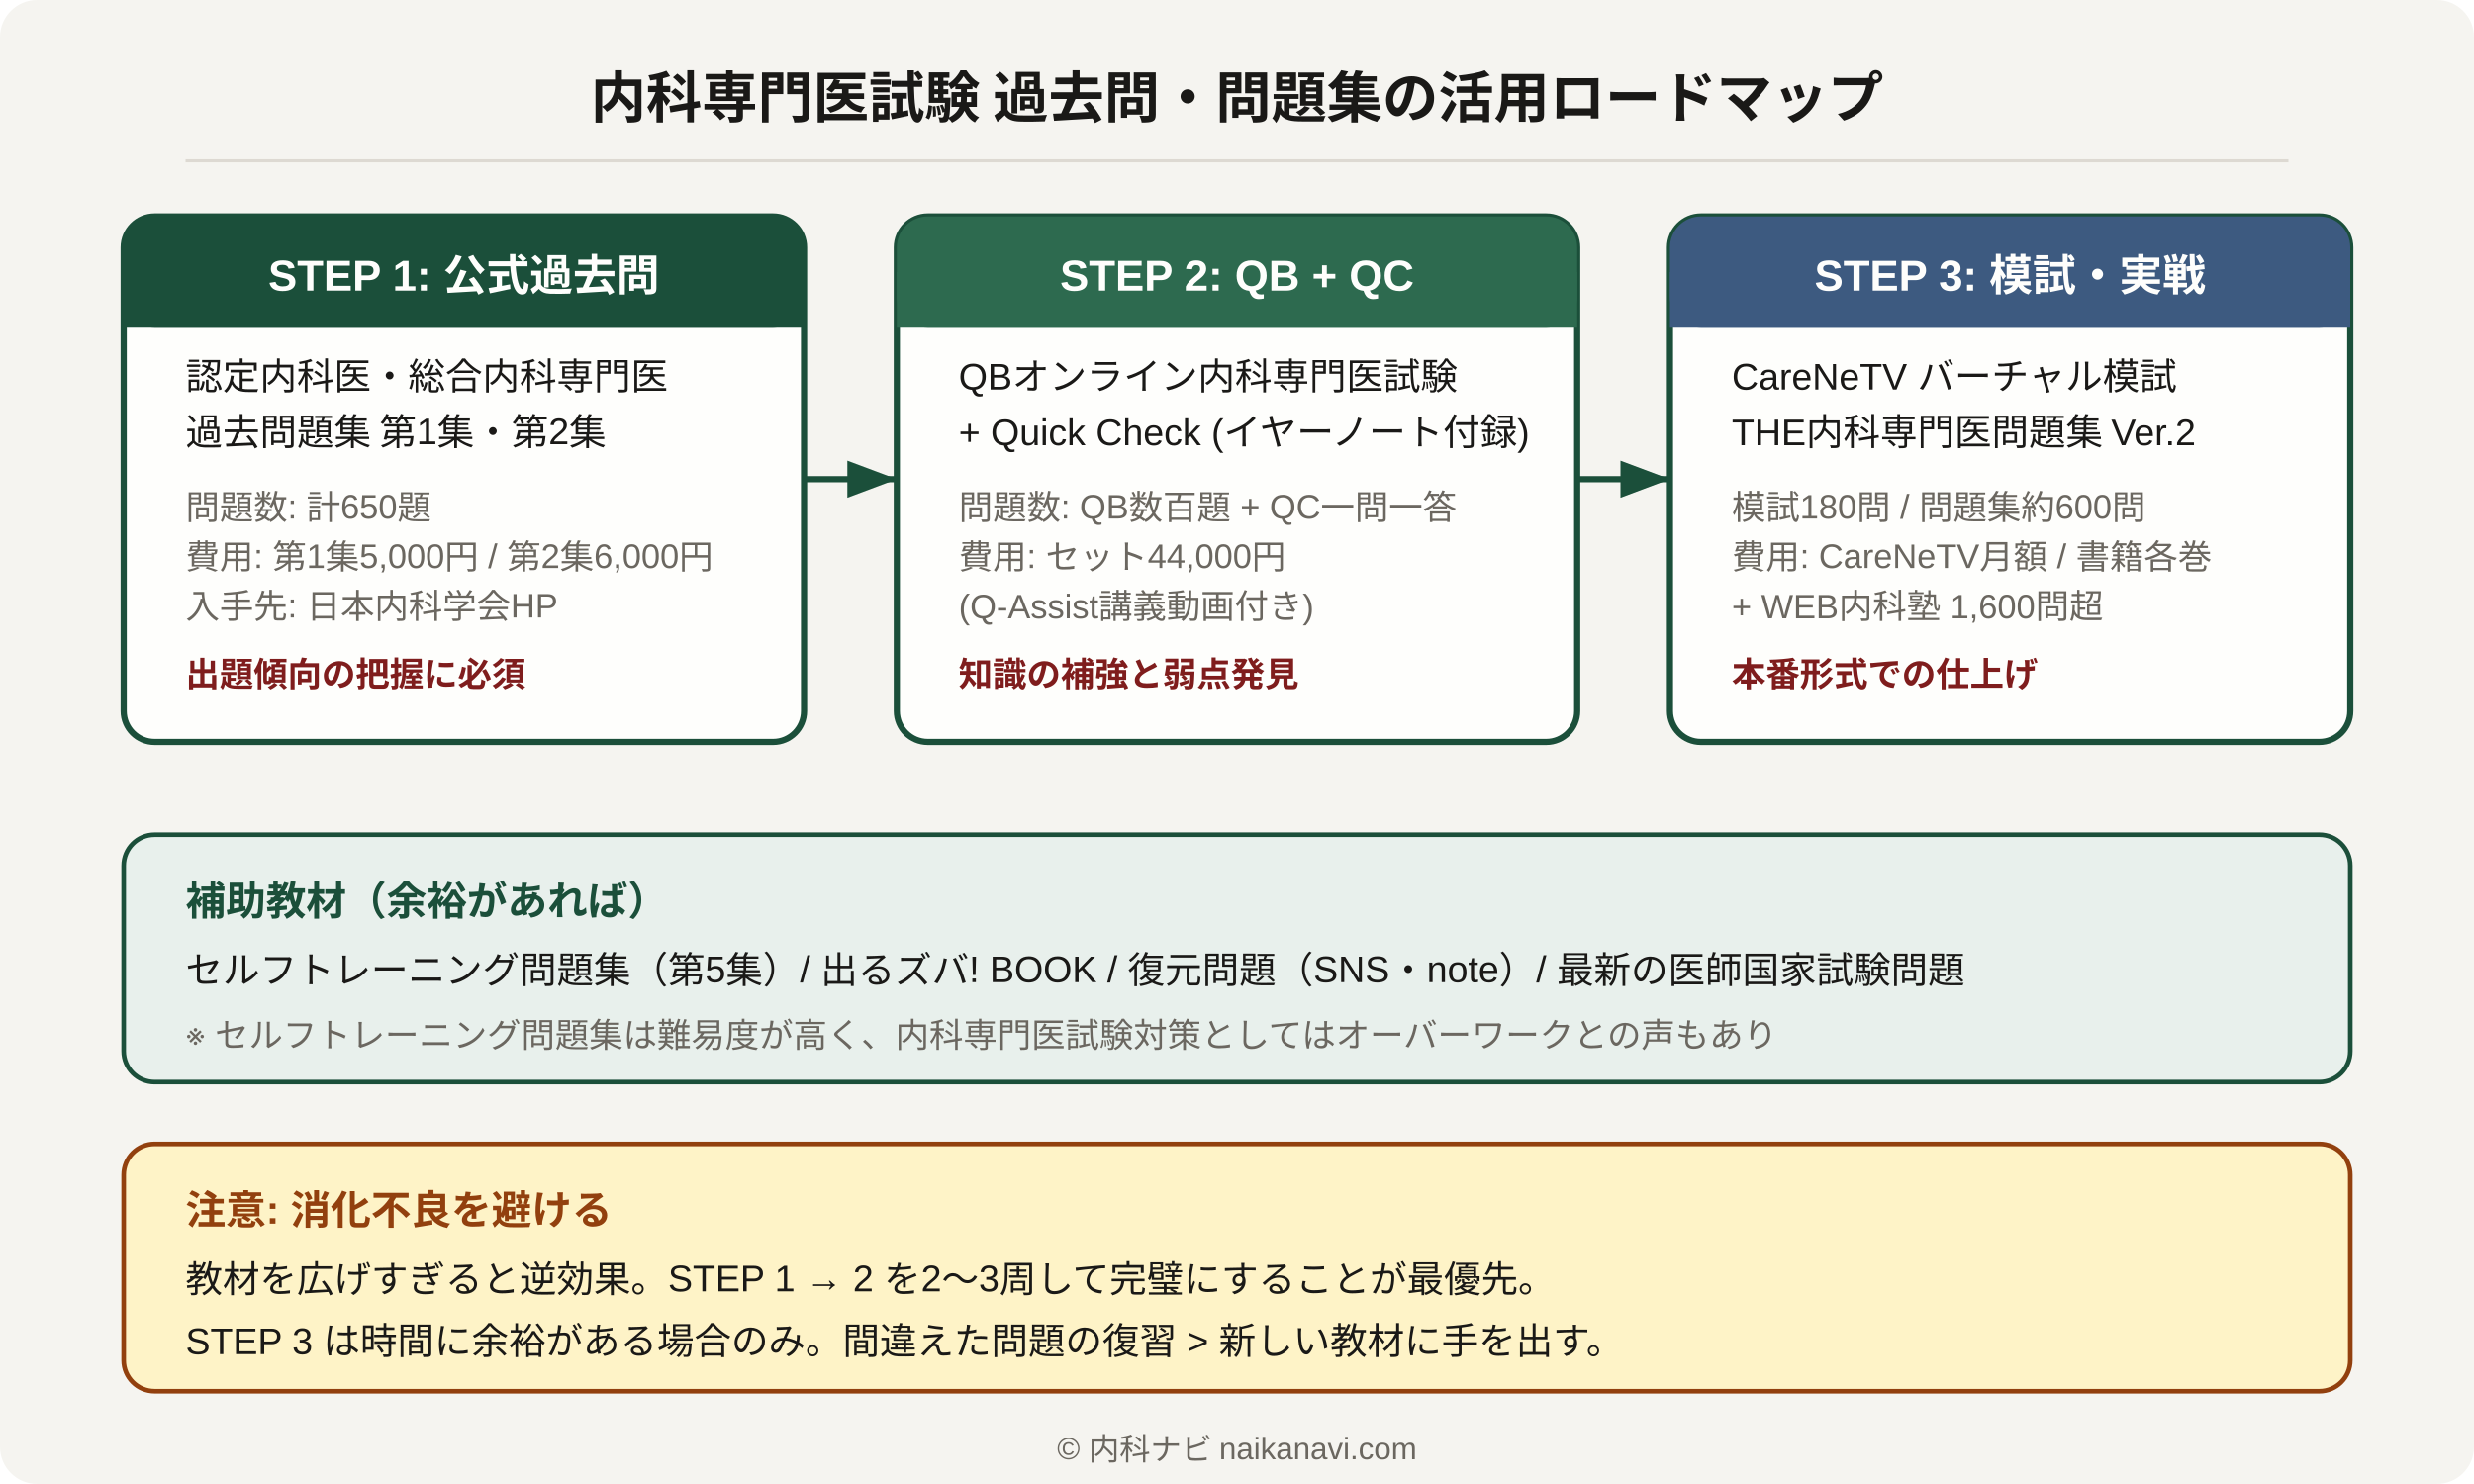
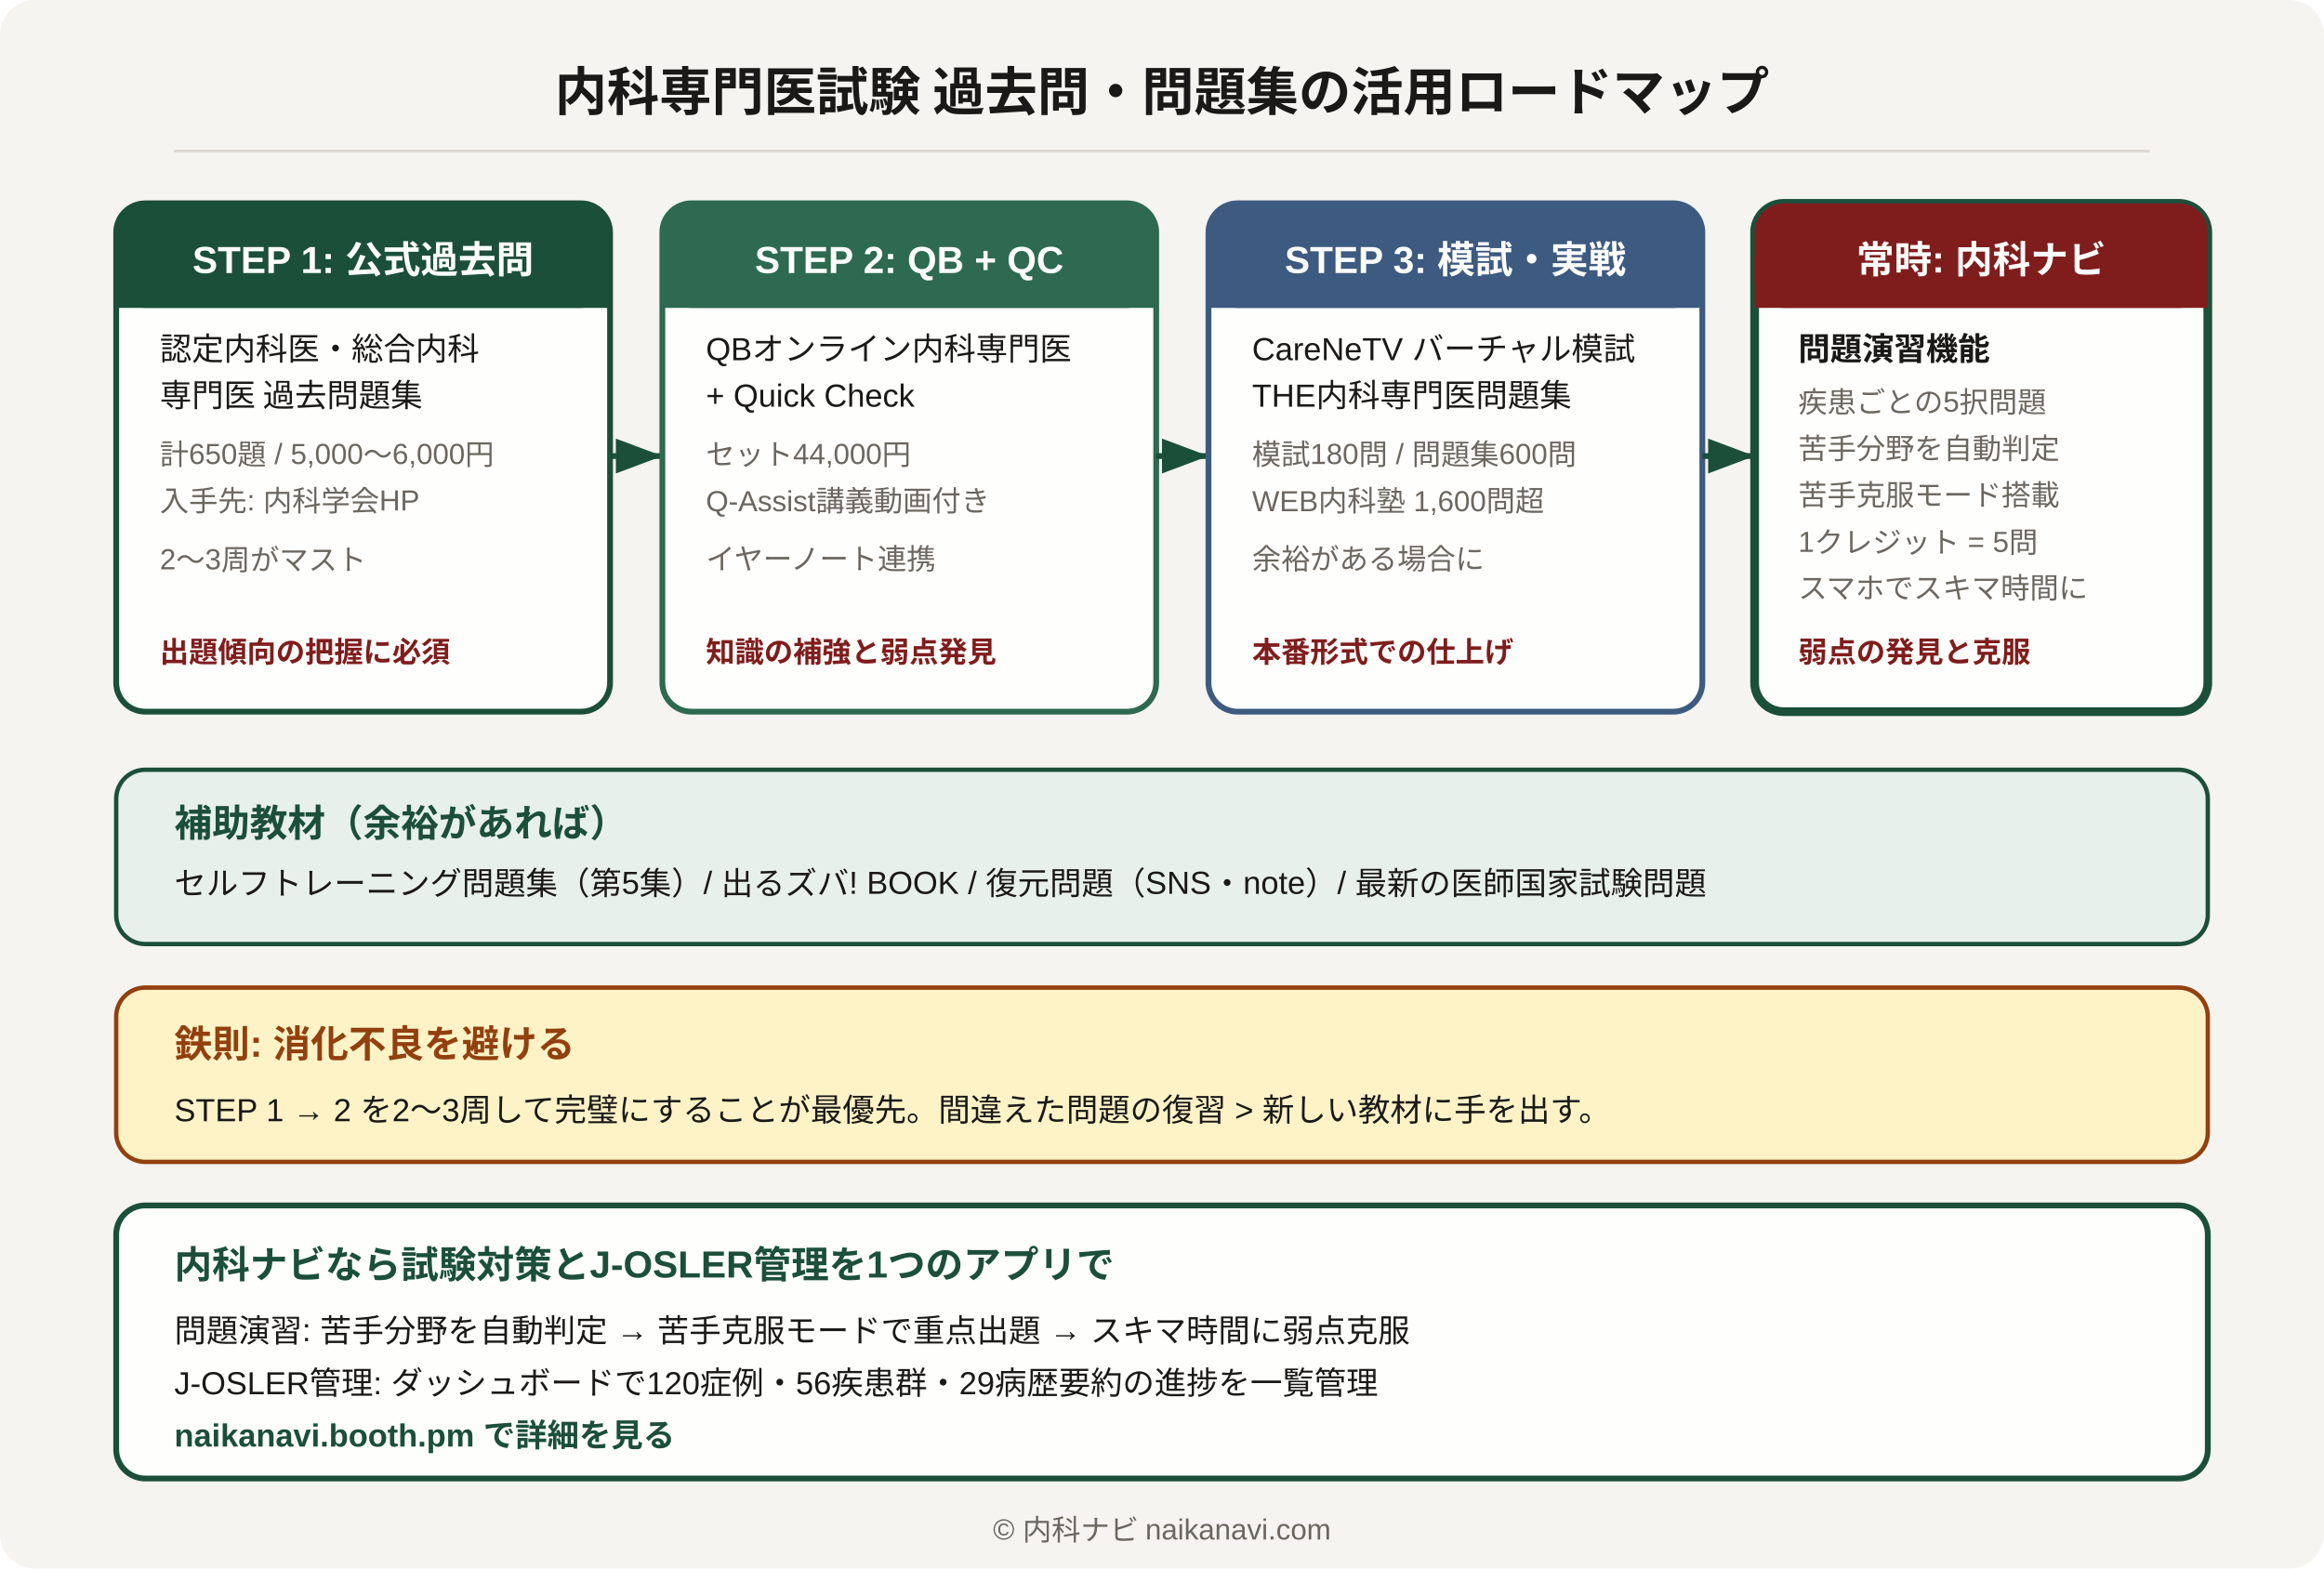
- <svg xmlns="http://www.w3.org/2000/svg" viewBox="0 0 800 480" font-family="'Helvetica Neue', Arial, sans-serif">
-   <rect width="800" height="480" fill="#F5F4F0" rx="12" />
+ <svg xmlns="http://www.w3.org/2000/svg" viewBox="0 0 800 540" font-family="'Helvetica Neue', Arial, sans-serif">
+   <rect width="800" height="540" fill="#F5F4F0" rx="12" />
  <text x="400" y="38" text-anchor="middle" font-size="18" font-weight="bold" fill="#1A1917">内科専門医試験 過去問・問題集の活用ロードマップ</text>
  <line x1="60" y1="52" x2="740" y2="52" stroke="#DDD9D2" stroke-width="1" />
-   <rect x="40" y="70" width="220" height="170" rx="10" fill="#FEFEFC" stroke="#1B4F3A" stroke-width="2" />
-   <rect x="40" y="70" width="220" height="36" rx="10" fill="#1B4F3A" />
-   <rect x="40" y="88" width="220" height="18" fill="#1B4F3A" />
-   <text x="150" y="94" text-anchor="middle" font-size="14" font-weight="bold" fill="#FEFEFC">STEP 1: 公式過去問</text>
-   <text x="60" y="126" font-size="12" fill="#1A1917">認定内科医・総合内科専門医</text>
-   <text x="60" y="144" font-size="12" fill="#1A1917">過去問題集 第1集・第2集</text>
-   <text x="60" y="168" font-size="11" fill="#6B6760">問題数: 計650題</text>
-   <text x="60" y="184" font-size="11" fill="#6B6760">費用: 第1集5,000円 / 第2集6,000円</text>
-   <text x="60" y="200" font-size="11" fill="#6B6760">入手先: 日本内科学会HP</text>
-   <text x="60" y="222" font-size="11" fill="#7F1D1D" font-weight="bold">出題傾向の把握に必須</text>
-   <path d="M260 155 L290 155" stroke="#1B4F3A" stroke-width="2" fill="none" marker-end="url(#arrow)" />
+   <rect x="40" y="70" width="170" height="175" rx="10" fill="#FEFEFC" stroke="#1B4F3A" stroke-width="2" />
+   <rect x="40" y="70" width="170" height="36" rx="10" fill="#1B4F3A" />
+   <rect x="40" y="88" width="170" height="18" fill="#1B4F3A" />
+   <text x="125" y="94" text-anchor="middle" font-size="13" font-weight="bold" fill="#FEFEFC">STEP 1: 公式過去問</text>
+   <text x="55" y="124" font-size="11" fill="#1A1917">認定内科医・総合内科</text>
+   <text x="55" y="140" font-size="11" fill="#1A1917">専門医 過去問題集</text>
+   <text x="55" y="160" font-size="10" fill="#6B6760">計650題 / 5,000〜6,000円</text>
+   <text x="55" y="176" font-size="10" fill="#6B6760">入手先: 内科学会HP</text>
+   <text x="55" y="196" font-size="10" fill="#6B6760">2〜3周がマスト</text>
+   <text x="55" y="228" font-size="10" fill="#7F1D1D" font-weight="bold">出題傾向の把握に必須</text>
+   <path d="M210 157 L228 157" stroke="#1B4F3A" stroke-width="2" fill="none" marker-end="url(#arrow)" />
  <defs>
    <marker id="arrow" markerWidth="8" markerHeight="6" refX="8" refY="3" orient="auto">
      <path d="M0,0 L8,3 L0,6" fill="#1B4F3A" />
    </marker>
  </defs>
-   <rect x="290" y="70" width="220" height="170" rx="10" fill="#FEFEFC" stroke="#1B4F3A" stroke-width="2" />
-   <rect x="290" y="70" width="220" height="36" rx="10" fill="#2D6A4F" />
-   <rect x="290" y="88" width="220" height="18" fill="#2D6A4F" />
-   <text x="400" y="94" text-anchor="middle" font-size="14" font-weight="bold" fill="#FEFEFC">STEP 2: QB + QC</text>
-   <text x="310" y="126" font-size="12" fill="#1A1917">QBオンライン内科専門医試験</text>
-   <text x="310" y="144" font-size="12" fill="#1A1917">+ Quick Check (イヤーノート付録)</text>
-   <text x="310" y="168" font-size="11" fill="#6B6760">問題数: QB数百題 + QC一問一答</text>
-   <text x="310" y="184" font-size="11" fill="#6B6760">費用: セット44,000円</text>
-   <text x="310" y="200" font-size="11" fill="#6B6760">(Q-Assist講義動画付き)</text>
-   <text x="310" y="222" font-size="11" fill="#7F1D1D" font-weight="bold">知識の補強と弱点発見</text>
-   <path d="M510 155 L540 155" stroke="#1B4F3A" stroke-width="2" fill="none" marker-end="url(#arrow)" />
-   <rect x="540" y="70" width="220" height="170" rx="10" fill="#FEFEFC" stroke="#1B4F3A" stroke-width="2" />
-   <rect x="540" y="70" width="220" height="36" rx="10" fill="#3D5A80" />
-   <rect x="540" y="88" width="220" height="18" fill="#3D5A80" />
-   <text x="650" y="94" text-anchor="middle" font-size="14" font-weight="bold" fill="#FEFEFC">STEP 3: 模試・実戦</text>
-   <text x="560" y="126" font-size="12" fill="#1A1917">CareNeTV バーチャル模試</text>
-   <text x="560" y="144" font-size="12" fill="#1A1917">THE内科専門医問題集 Ver.2</text>
-   <text x="560" y="168" font-size="11" fill="#6B6760">模試180問 / 問題集約600問</text>
-   <text x="560" y="184" font-size="11" fill="#6B6760">費用: CareNeTV月額 / 書籍各巻</text>
-   <text x="560" y="200" font-size="11" fill="#6B6760">+ WEB内科塾 1,600問超</text>
-   <text x="560" y="222" font-size="11" fill="#7F1D1D" font-weight="bold">本番形式での仕上げ</text>
-   <rect x="40" y="270" width="720" height="80" rx="10" fill="#E8F0EC" stroke="#1B4F3A" stroke-width="1.5" />
-   <text x="60" y="296" font-size="13" font-weight="bold" fill="#1B4F3A">補助教材（余裕があれば）</text>
-   <text x="60" y="318" font-size="12" fill="#1A1917">セルフトレーニング問題集（第5集）/ 出るズバ! BOOK / 復元問題（SNS・note）/ 最新の医師国家試験問題</text>
-   <text x="60" y="338" font-size="11" fill="#6B6760">※ セルフトレーニング問題集は難易度が高く、内科専門医試験対策としてはオーバーワークとの声もあり</text>
-   <rect x="40" y="370" width="720" height="80" rx="10" fill="#FEF3C7" stroke="#92400E" stroke-width="1.5" />
-   <text x="60" y="396" font-size="13" font-weight="bold" fill="#92400E">注意: 消化不良を避ける</text>
-   <text x="60" y="418" font-size="12" fill="#1A1917">教材を広げすぎると逆効果。STEP 1 → 2 を2〜3周して完璧にすることが最優先。</text>
-   <text x="60" y="438" font-size="12" fill="#1A1917">STEP 3 は時間に余裕がある場合のみ。間違えた問題の復習 &gt; 新しい教材に手を出す。</text>
-   <text x="400" y="472" text-anchor="middle" font-size="10" fill="#6B6760">© 内科ナビ naikanavi.com</text>
+   <rect x="228" y="70" width="170" height="175" rx="10" fill="#FEFEFC" stroke="#2D6A4F" stroke-width="2" />
+   <rect x="228" y="70" width="170" height="36" rx="10" fill="#2D6A4F" />
+   <rect x="228" y="88" width="170" height="18" fill="#2D6A4F" />
+   <text x="313" y="94" text-anchor="middle" font-size="13" font-weight="bold" fill="#FEFEFC">STEP 2: QB + QC</text>
+   <text x="243" y="124" font-size="11" fill="#1A1917">QBオンライン内科専門医</text>
+   <text x="243" y="140" font-size="11" fill="#1A1917">+ Quick Check</text>
+   <text x="243" y="160" font-size="10" fill="#6B6760">セット44,000円</text>
+   <text x="243" y="176" font-size="10" fill="#6B6760">Q-Assist講義動画付き</text>
+   <text x="243" y="196" font-size="10" fill="#6B6760">イヤーノート連携</text>
+   <text x="243" y="228" font-size="10" fill="#7F1D1D" font-weight="bold">知識の補強と弱点発見</text>
+   <path d="M398 157 L416 157" stroke="#1B4F3A" stroke-width="2" fill="none" marker-end="url(#arrow)" />
+   <rect x="416" y="70" width="170" height="175" rx="10" fill="#FEFEFC" stroke="#3D5A80" stroke-width="2" />
+   <rect x="416" y="70" width="170" height="36" rx="10" fill="#3D5A80" />
+   <rect x="416" y="88" width="170" height="18" fill="#3D5A80" />
+   <text x="501" y="94" text-anchor="middle" font-size="13" font-weight="bold" fill="#FEFEFC">STEP 3: 模試・実戦</text>
+   <text x="431" y="124" font-size="11" fill="#1A1917">CareNeTV バーチャル模試</text>
+   <text x="431" y="140" font-size="11" fill="#1A1917">THE内科専門医問題集</text>
+   <text x="431" y="160" font-size="10" fill="#6B6760">模試180問 / 問題集600問</text>
+   <text x="431" y="176" font-size="10" fill="#6B6760">WEB内科塾 1,600問超</text>
+   <text x="431" y="196" font-size="10" fill="#6B6760">余裕がある場合に</text>
+   <text x="431" y="228" font-size="10" fill="#7F1D1D" font-weight="bold">本番形式での仕上げ</text>
+   <path d="M586 157 L604 157" stroke="#1B4F3A" stroke-width="2" fill="none" marker-end="url(#arrow)" />
+   <rect x="604" y="70" width="156" height="175" rx="10" fill="#FEFEFC" stroke="#1B4F3A" stroke-width="3" />
+   <rect x="604" y="70" width="156" height="36" rx="10" fill="#7F1D1D" />
+   <rect x="604" y="88" width="156" height="18" fill="#7F1D1D" />
+   <text x="682" y="94" text-anchor="middle" font-size="13" font-weight="bold" fill="#FEFEFC">常時: 内科ナビ</text>
+   <text x="619" y="124" font-size="11" fill="#1A1917" font-weight="bold">問題演習機能</text>
+   <text x="619" y="142" font-size="10" fill="#6B6760">疾患ごとの5択問題</text>
+   <text x="619" y="158" font-size="10" fill="#6B6760">苦手分野を自動判定</text>
+   <text x="619" y="174" font-size="10" fill="#6B6760">苦手克服モード搭載</text>
+   <text x="619" y="190" font-size="10" fill="#6B6760">1クレジット = 5問</text>
+   <text x="619" y="206" font-size="10" fill="#6B6760">スマホでスキマ時間に</text>
+   <text x="619" y="228" font-size="10" fill="#7F1D1D" font-weight="bold">弱点の発見と克服</text>
+   <rect x="40" y="265" width="720" height="60" rx="10" fill="#E8F0EC" stroke="#1B4F3A" stroke-width="1.5" />
+   <text x="60" y="288" font-size="13" font-weight="bold" fill="#1B4F3A">補助教材（余裕があれば）</text>
+   <text x="60" y="308" font-size="11" fill="#1A1917">セルフトレーニング問題集（第5集）/ 出るズバ! BOOK / 復元問題（SNS・note）/ 最新の医師国家試験問題</text>
+   <rect x="40" y="340" width="720" height="60" rx="10" fill="#FEF3C7" stroke="#92400E" stroke-width="1.5" />
+   <text x="60" y="364" font-size="13" font-weight="bold" fill="#92400E">鉄則: 消化不良を避ける</text>
+   <text x="60" y="386" font-size="11" fill="#1A1917">STEP 1 → 2 を2〜3周して完璧にすることが最優先。間違えた問題の復習 &gt; 新しい教材に手を出す。</text>
+   <rect x="40" y="415" width="720" height="94" rx="10" fill="#FEFEFC" stroke="#1B4F3A" stroke-width="2" />
+   <text x="60" y="440" font-size="13" font-weight="bold" fill="#1B4F3A">内科ナビなら試験対策とJ-OSLER管理を1つのアプリで</text>
+   <text x="60" y="462" font-size="11" fill="#1A1917">問題演習: 苦手分野を自動判定 → 苦手克服モードで重点出題 → スキマ時間に弱点克服</text>
+   <text x="60" y="480" font-size="11" fill="#1A1917">J-OSLER管理: ダッシュボードで120症例・56疾患群・29病歴要約の進捗を一覧管理</text>
+   <text x="60" y="498" font-size="11" fill="#1B4F3A" font-weight="bold">naikanavi.booth.pm で詳細を見る</text>
+   <text x="400" y="530" text-anchor="middle" font-size="10" fill="#6B6760">© 内科ナビ naikanavi.com</text>
</svg>
